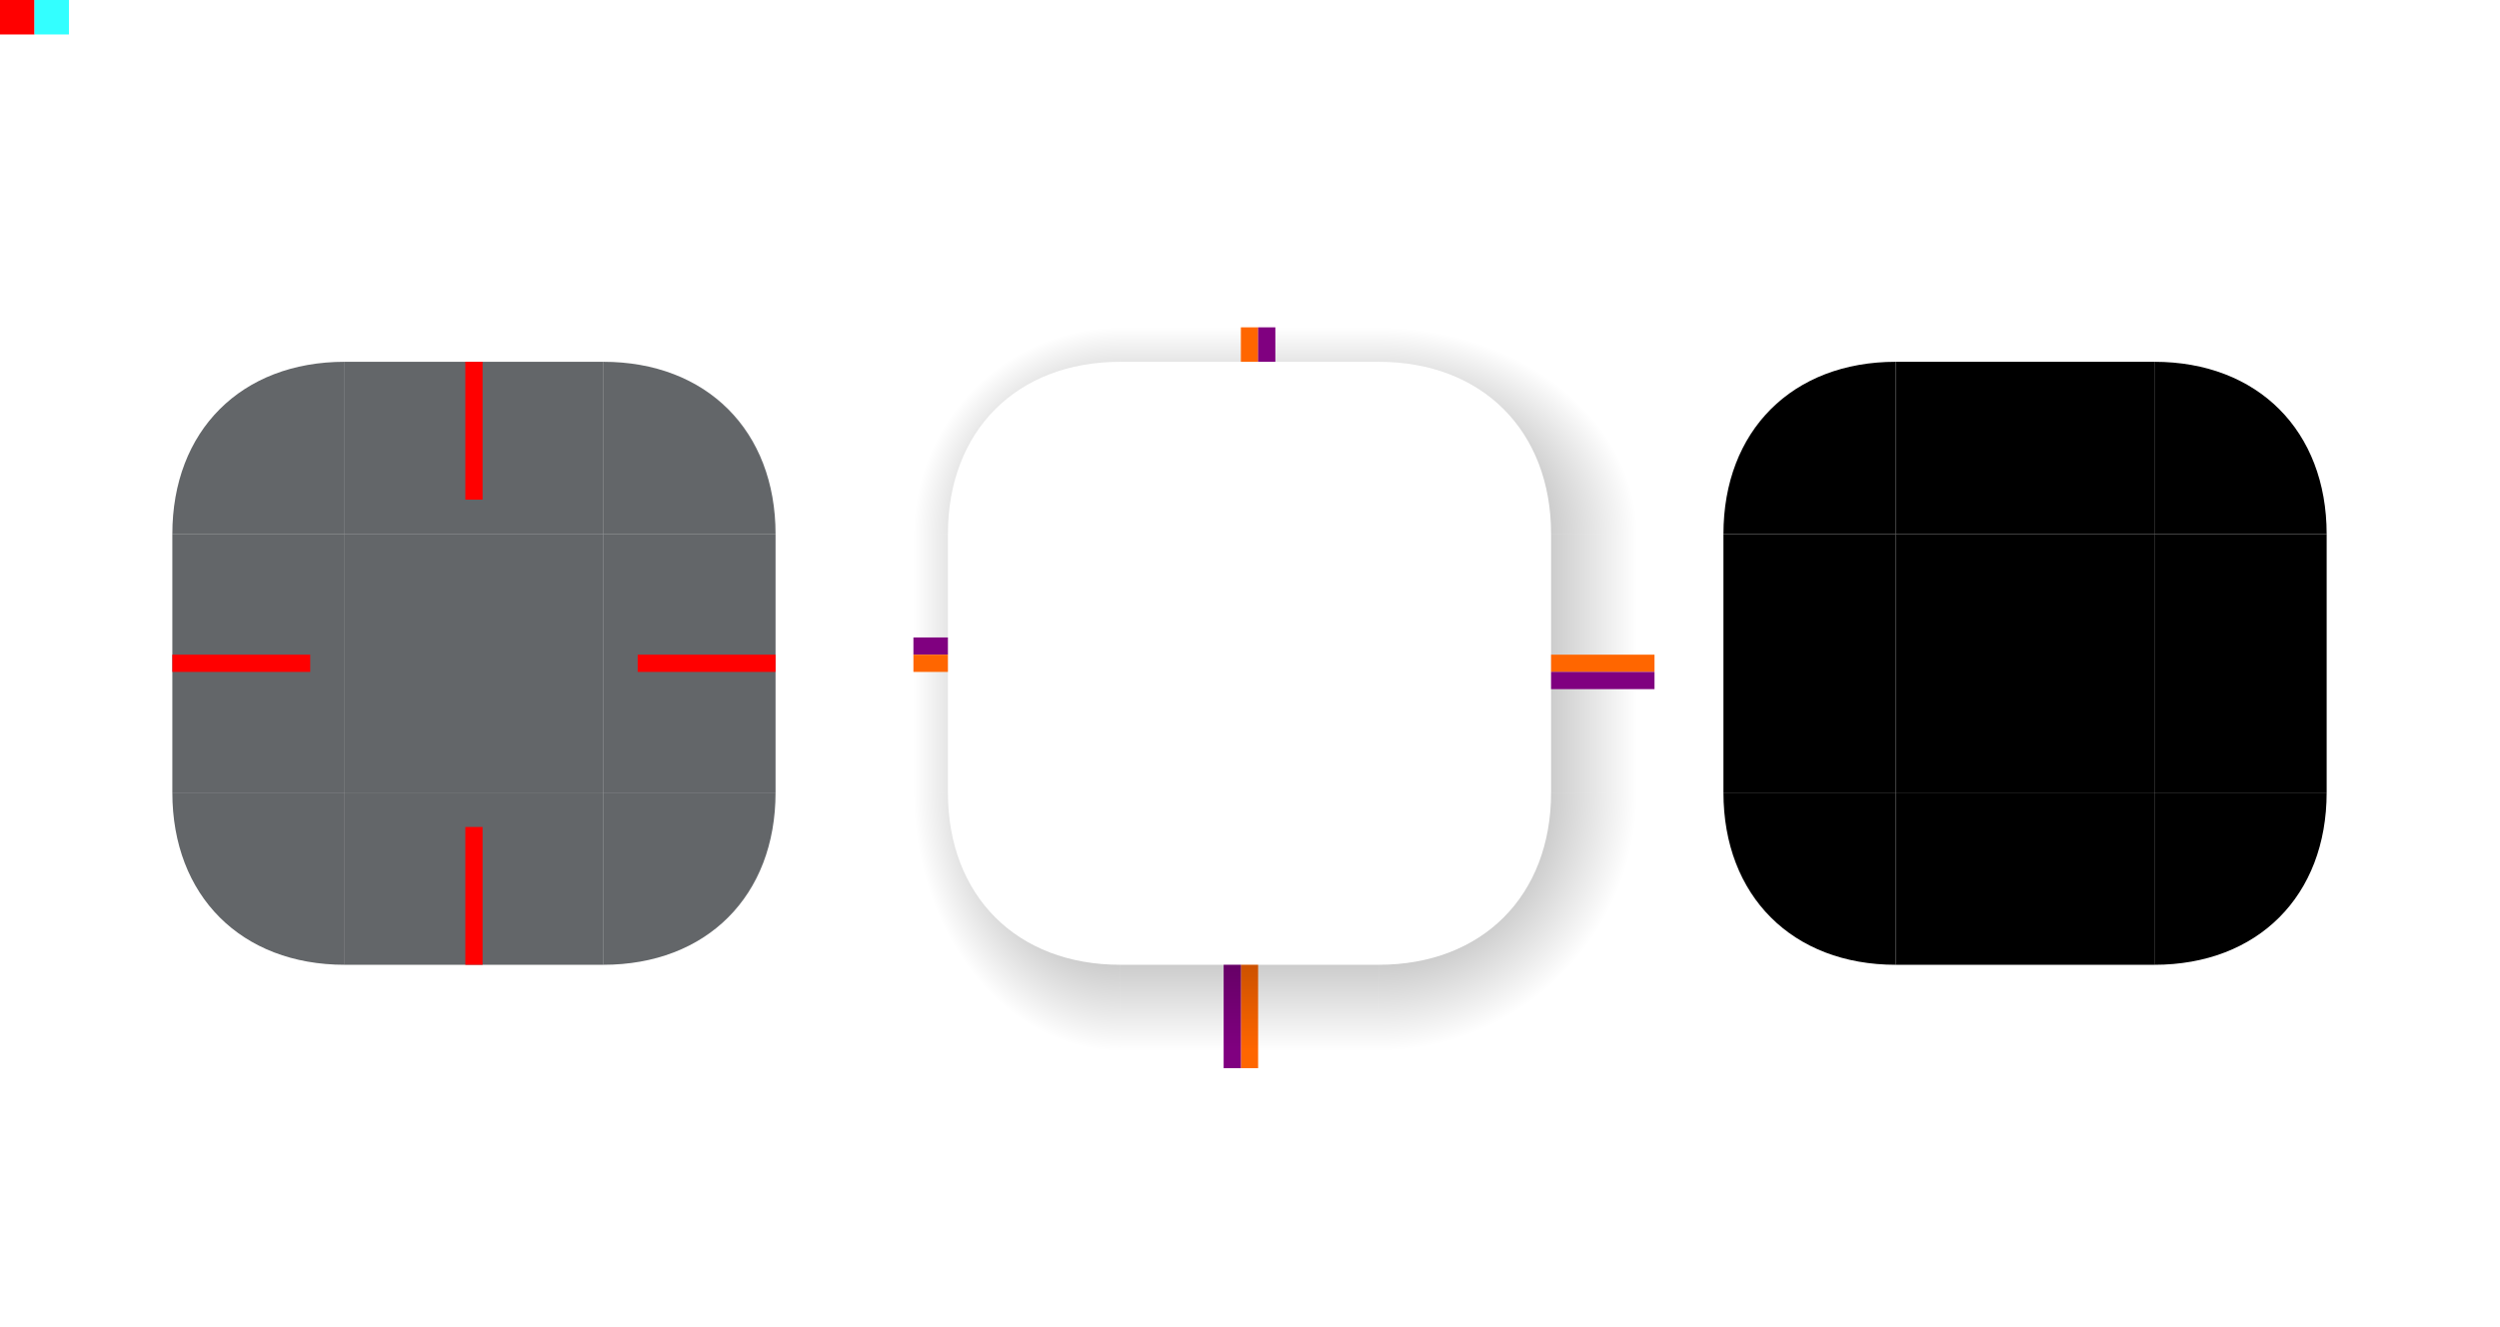
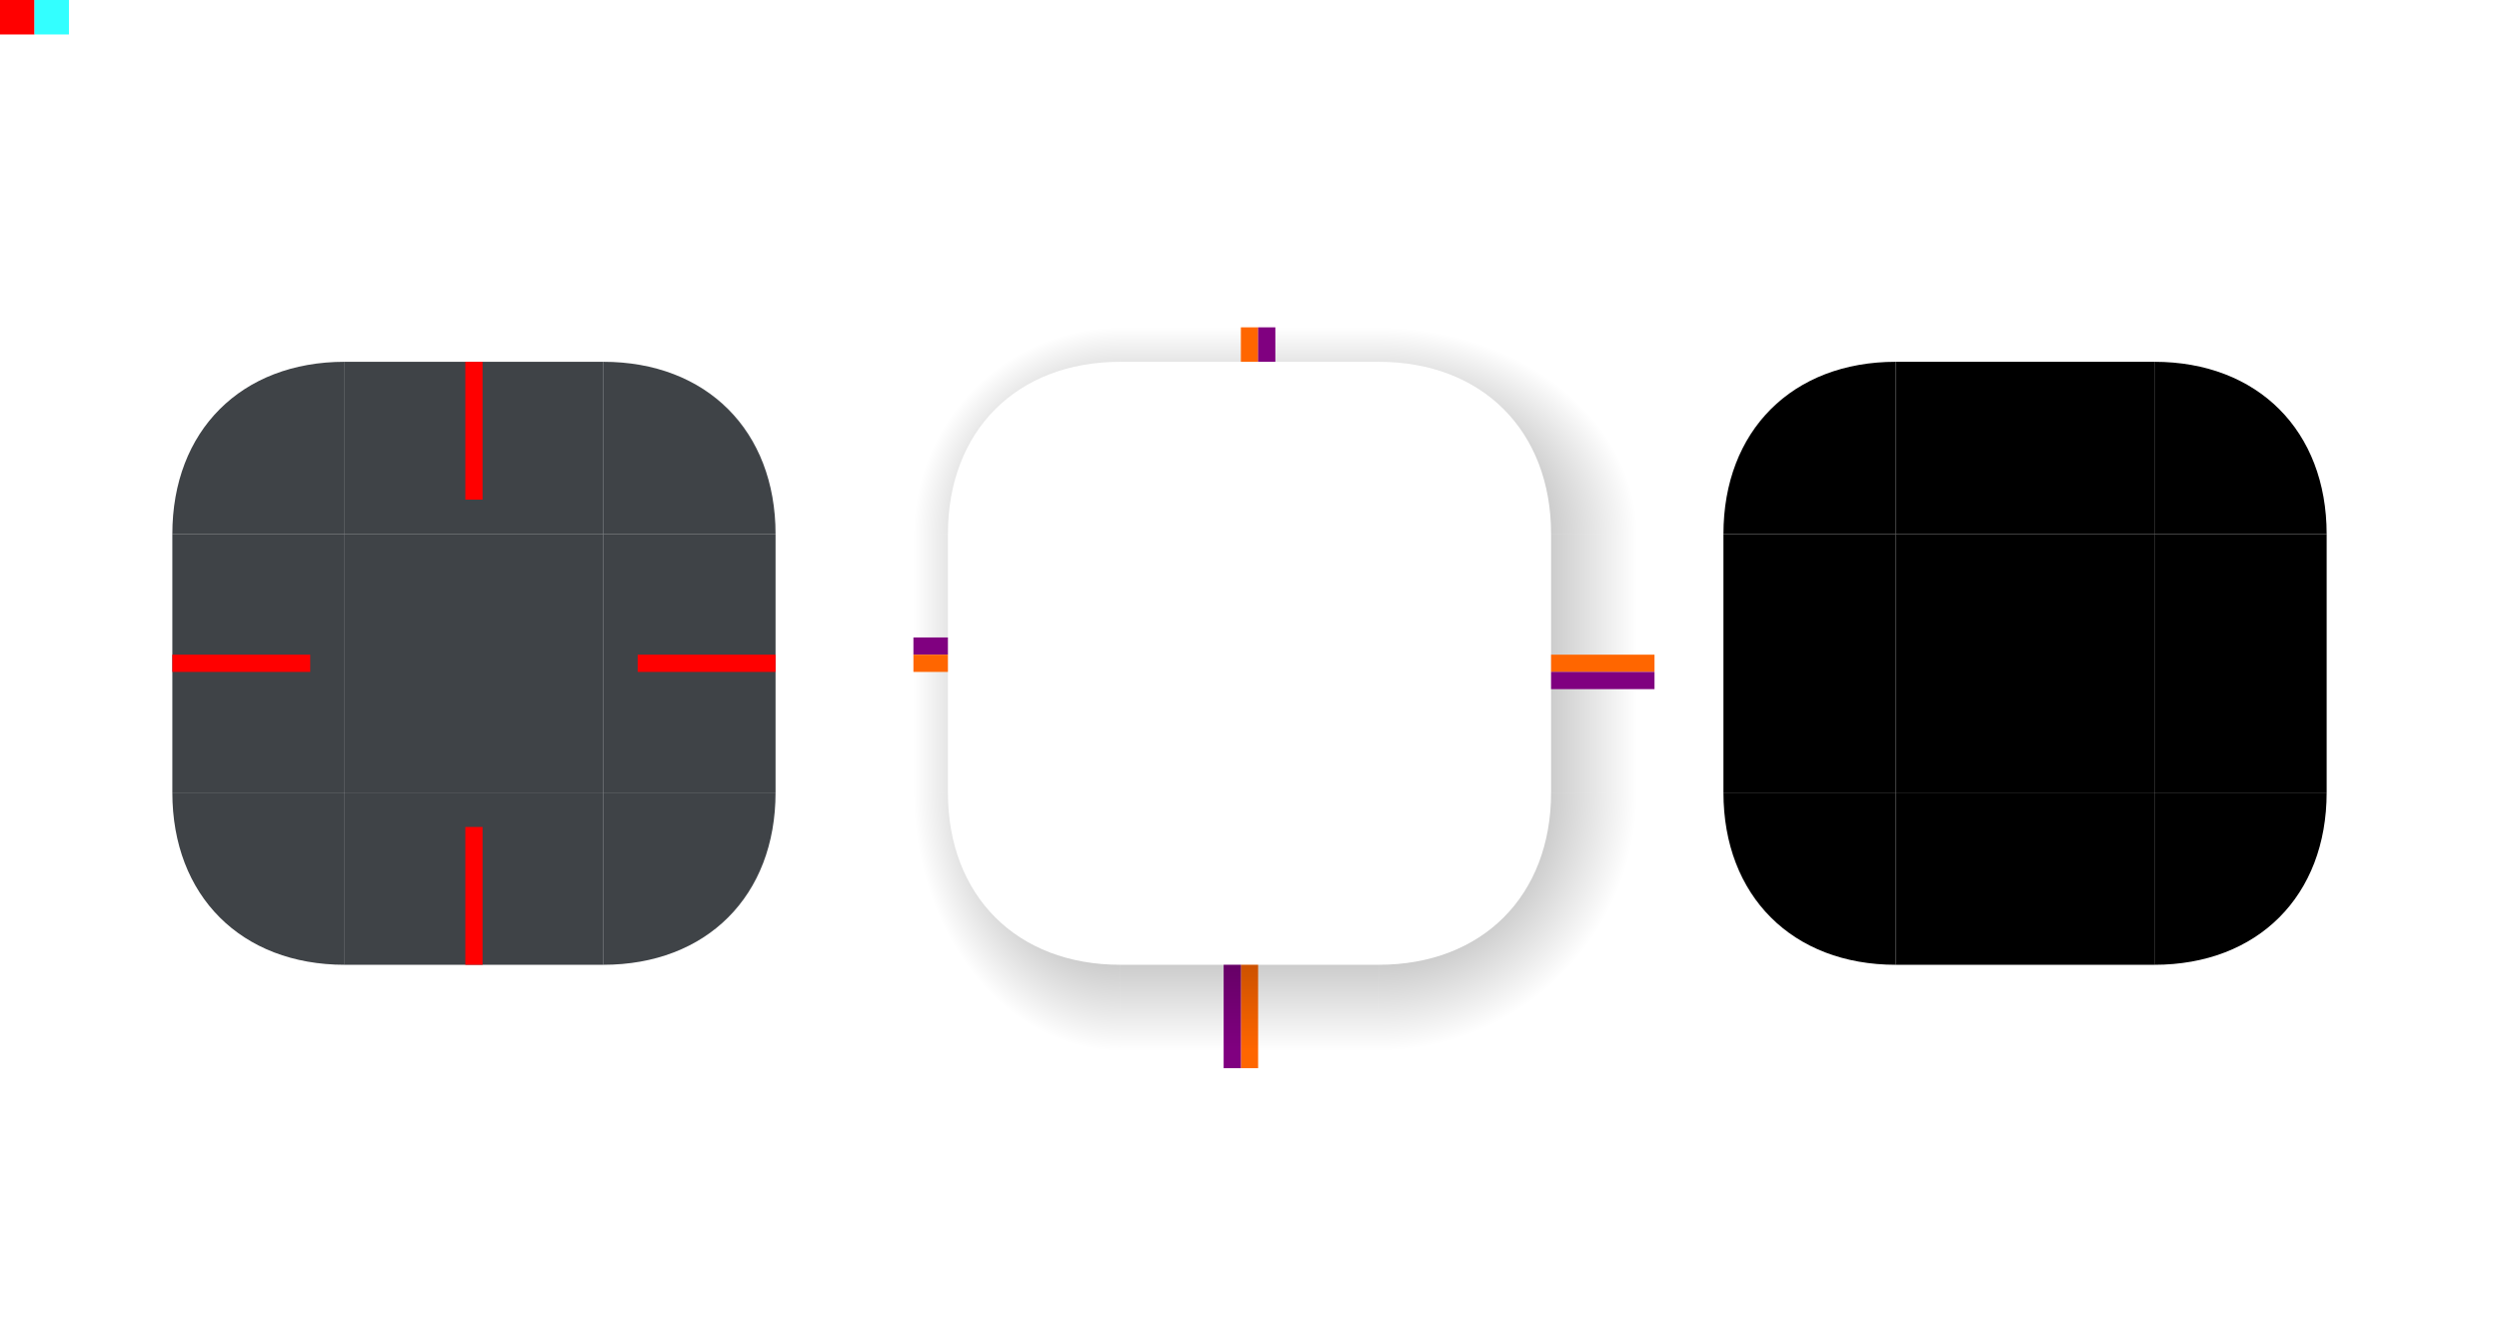
<svg xmlns="http://www.w3.org/2000/svg" xmlns:xlink="http://www.w3.org/1999/xlink" width="145" height="77" viewBox="0 0 145 77" version="1.1" id="svg8">
  <defs id="defs2">
    <linearGradient id="linearGradient1323">
      <stop style="stop-color:#000000;stop-opacity:0" offset="0" id="stop1319" />
      <stop style="stop-color:#000000;stop-opacity:0.2" offset="1" id="stop1321" />
    </linearGradient>
    <linearGradient id="linearGradient938">
      <stop style="stop-color:#000000;stop-opacity:1;" offset="0" id="stop932" />
      <stop style="stop-color:#000000;stop-opacity:0.2" offset="0.667" id="stop934" />
      <stop style="stop-color:#000000;stop-opacity:0;" offset="1" id="stop936" />
    </linearGradient>
    <linearGradient id="gradient-topright">
      <stop style="stop-color:#000000;stop-opacity:1;" offset="0" id="stop1086" />
      <stop style="stop-color:#000000;stop-opacity:0.2" offset="0.667" id="stop1088" />
      <stop style="stop-color:#000000;stop-opacity:0;" offset="1" id="stop1090" />
    </linearGradient>
    <linearGradient id="gradient-topleft">
      <stop style="stop-color:#000000;stop-opacity:1;" offset="0" id="stop1066" />
      <stop style="stop-color:#000000;stop-opacity:0.2" offset="0.667" id="stop1074" />
      <stop style="stop-color:#000000;stop-opacity:0;" offset="1" id="stop1068" />
    </linearGradient>
    <linearGradient id="gradient-bottom">
      <stop style="stop-color:#000000;stop-opacity:0" offset="0" id="stop1181" />
      <stop style="stop-color:#000000;stop-opacity:0.2" offset="1" id="stop1183" />
    </linearGradient>
    <linearGradient id="gradient-bottomright">
      <stop style="stop-color:#000000;stop-opacity:1" offset="0" id="stop1173" />
      <stop style="stop-color:#000000;stop-opacity:0.2" offset="0.667" id="stop1175" />
      <stop style="stop-color:#000000;stop-opacity:0" offset="1" id="stop1177" />
    </linearGradient>
    <linearGradient id="gradient-top">
      <stop style="stop-color:#000000;stop-opacity:0" offset="0" id="stop1167" />
      <stop style="stop-color:#000000;stop-opacity:0.2" offset="1" id="stop1169" />
    </linearGradient>
    <linearGradient id="gradient-right">
      <stop style="stop-color:#000000;stop-opacity:0" offset="0" id="stop1147" />
      <stop style="stop-color:#000000;stop-opacity:0.2" offset="1" id="stop1149" />
    </linearGradient>
    <linearGradient id="linearGradient3139">
      <stop style="stop-color:#ff0000;stop-opacity:1;" offset="0" id="stop3137" />
    </linearGradient>
    <radialGradient xlink:href="#gradient-bottomright" id="radialGradient1141" gradientUnits="userSpaceOnUse" gradientTransform="matrix(7.8392945e-7,1.874999,-1.875,1.2740123e-6,418.7498,-155)" cx="160" cy="130" fx="160" fy="130" r="8" />
    <linearGradient xlink:href="#gradient-right" id="linearGradient1153" x1="144" y1="137" x2="156" y2="137" gradientUnits="userSpaceOnUse" gradientTransform="matrix(0.3333338,0,0,1,99.99989,0)" />
    <linearGradient xlink:href="#gradient-top" id="linearGradient1157" gradientUnits="userSpaceOnUse" x1="144" y1="137" x2="156" y2="137" gradientTransform="matrix(0,0.3333332,-1,0,304.9999,70.00003)" />
    <linearGradient xlink:href="#linearGradient1323" id="linearGradient1161" gradientUnits="userSpaceOnUse" gradientTransform="rotate(180,167.5,137.5)" x1="145" y1="137" x2="150" y2="137" />
    <linearGradient xlink:href="#gradient-bottom" id="linearGradient1165" gradientUnits="userSpaceOnUse" gradientTransform="rotate(-90,167.5,137.5)" x1="145" y1="137" x2="150" y2="137" />
    <radialGradient xlink:href="#gradient-topright" id="radialGradient1039" cx="80" cy="33" fx="80" fy="33" r="8" gradientTransform="matrix(1.875,0,0,1.5,-69.99993,-18.49999)" gradientUnits="userSpaceOnUse" />
    <radialGradient xlink:href="#gradient-topleft" id="radialGradient1047" gradientUnits="userSpaceOnUse" gradientTransform="matrix(1.875007,7.4409663e-7,-5.553568e-7,1.5,-70.00045,-18.50005)" cx="80" cy="33" fx="80" fy="33" r="8" />
    <radialGradient xlink:href="#linearGradient938" id="radialGradient1072" cx="65" cy="31" fx="65" fy="31" r="6" gradientUnits="userSpaceOnUse" gradientTransform="matrix(2.4181961e-7,-2,2,1.0626178e-6,2.999948,160.9999)" />
  </defs>
  <g id="layer1" transform="translate(-95,-98.99999)">
    <g id="shadow-topleft" transform="matrix(2.399999,0,0,2.4,-152,-182)" style="opacity:1">
      <path id="path1053" style="opacity:1;fill:url(#radialGradient1072);fill-opacity:1;stroke:none;stroke-width:2.4px;stroke-linecap:butt;stroke-linejoin:miter;stroke-opacity:1" d="M 65 19 C 57.8 19 53 23.8 53 31 L 55 31 C 55 25 59 21 65 21 L 65 19 z " transform="matrix(0.4166668,0,0,0.4166667,102.9167,117.0833)" />
    </g>
    <g id="shadow-topright" transform="matrix(3.199999,0,0,2.4,-289,-182)" style="opacity:1;fill:#ff5555">
      <path id="path1018" style="opacity:1;fill:url(#radialGradient1039);fill-opacity:1;stroke:none;stroke-width:2.771px;stroke-linecap:butt;stroke-linejoin:miter;stroke-opacity:1" d="M 80 19 L 80 21 C 86 21 90 25 90 31 L 96 31 C 96 23.8 89.6 19 80 19 z " transform="matrix(0.3125001,0,0,0.4166666,120,117.0833)" />
    </g>
    <path style="fill:url(#linearGradient1161);fill-opacity:1.0;stroke:none;stroke-width:1px;stroke-linecap:butt;stroke-linejoin:miter;stroke-opacity:1" d="m 191,145 h -6 v -15 h 6 z" id="shadow-right" />
-     <rect style="fill:#10151a;fill-opacity:0.65;fill-rule:nonzero;stroke-width:0.333" id="center" width="15" height="15" x="115" y="130" class="ColorScheme-Background" />
-     <g id="topright" transform="matrix(2,0,0,2,-160,-130)" style="opacity:1">
-       <path style="opacity:1;fill:#10151a;fill-opacity:0.65;stroke:none;stroke-width:1px;stroke-linecap:butt;stroke-linejoin:miter;stroke-opacity:1" d="m 145,130 h 5 c 0,-3 -2,-5 -5,-5 z" id="path863-6-7" class="ColorScheme-Background" />
+     <rect style="fill:#10151a;fill-opacity:0.8;fill-rule:nonzero;stroke-width:0.333" id="center" width="15" height="15" x="115" y="130" class="ColorScheme-Background" />
+     <g id="topright" transform="matrix(2,0,0,2,-160,-130)" style="opacity:1;fill:#10151a;fill-opacity:0.8">
+       <path style="opacity:1;fill:#10151a;fill-opacity:0.8;stroke:none;stroke-width:1px;stroke-linecap:butt;stroke-linejoin:miter;stroke-opacity:1" d="m 145,130 h 5 c 0,-3 -2,-5 -5,-5 z" id="path863-6-7" class="ColorScheme-Background" />
    </g>
-     <g id="topleft" transform="matrix(2,0,0,2,-145,-130)" style="opacity:1">
-       <path style="opacity:1;fill:#10151a;fill-opacity:0.65;stroke:none;stroke-width:1px;stroke-linecap:butt;stroke-linejoin:miter;stroke-opacity:1" d="m 130,130 v -5 c -3,0 -5,2 -5,5 z" id="path863" class="ColorScheme-Background" />
+     <g id="topleft" transform="matrix(2,0,0,2,-145,-130)" style="opacity:1;fill:#10151a;fill-opacity:0.8">
+       <path style="opacity:1;fill:#10151a;fill-opacity:0.8;stroke:none;stroke-width:1px;stroke-linecap:butt;stroke-linejoin:miter;stroke-opacity:1" d="m 130,130 v -5 c -3,0 -5,2 -5,5 z" id="path863" class="ColorScheme-Background" />
    </g>
-     <g id="bottomleft" transform="matrix(2,0,0,2,-145,-145)">
-       <path style="fill:#10151a;fill-opacity:0.65;stroke:none;stroke-width:1px;stroke-linecap:butt;stroke-linejoin:miter;stroke-opacity:1" d="m 130,145 h -5 c 0,3 2,5 5,5 z" id="path863-3" class="ColorScheme-Background" />
-       <g id="g1009" />
+     <g id="bottomleft" transform="matrix(2,0,0,2,-145,-145)" style="fill:#10151a;fill-opacity:0.8">
+       <path style="fill:#10151a;fill-opacity:0.8;stroke:none;stroke-width:1px;stroke-linecap:butt;stroke-linejoin:miter;stroke-opacity:1" d="m 130,145 h -5 c 0,3 2,5 5,5 z" id="path863-3" class="ColorScheme-Background" />
+       <g id="g1009" style="fill:#10151a;fill-opacity:0.8" />
    </g>
-     <g id="bottomright" transform="matrix(2,0,0,2,-196,-164)">
-       <path style="fill:#10151a;fill-opacity:0.65;stroke:none;stroke-width:1px;stroke-linecap:butt;stroke-linejoin:miter;stroke-opacity:1" d="m 163,154.5 v 5 c 3,0 5,-2 5,-5 z" id="path863-6" class="ColorScheme-Background" />
+     <g id="bottomright" transform="matrix(2,0,0,2,-196,-164)" style="fill:#10151a;fill-opacity:0.8">
+       <path style="fill:#10151a;fill-opacity:0.8;stroke:none;stroke-width:1px;stroke-linecap:butt;stroke-linejoin:miter;stroke-opacity:1" d="m 163,154.5 v 5 c 3,0 5,-2 5,-5 z" id="path863-6" class="ColorScheme-Background" />
    </g>
-     <g id="top" transform="matrix(0.6643353,0,0,2,33.63639,-130)" style="opacity:1">
-       <g id="g997">
-         <g id="g1003">
-           <rect style="opacity:1;fill:#10151a;fill-opacity:0.65" id="rect847" width="22.579" height="5" x="122.474" y="125" class="ColorScheme-Background" />
+     <g id="top" transform="matrix(0.6643353,0,0,2,33.63639,-130)" style="opacity:1;fill:#10151a;fill-opacity:0.8">
+       <g id="g997" style="fill:#10151a;fill-opacity:0.8">
+         <g id="g1003" style="fill:#10151a;fill-opacity:0.8">
+           <rect style="opacity:1;fill:#10151a;fill-opacity:0.8" id="rect847" width="22.579" height="5" x="122.474" y="125" class="ColorScheme-Background" />
        </g>
      </g>
    </g>
    <rect style="fill:#ff0000;fill-opacity:1;stroke:none;stroke-width:1.265" id="hint-top-margin" width="1" height="8" x="122" y="120" />
-     <g id="right" transform="matrix(2,0,0,1,-160,-2.1e-5)" style="fill-opacity:1">
-       <rect style="fill:#10151a;fill-opacity:0.65" id="rect851" width="5" height="15" x="145" y="130" class="ColorScheme-Background" />
+     <g id="right" transform="matrix(2,0,0,1,-160,-2.1e-5)" style="fill-opacity:0.8;fill:#10151a">
+       <rect style="fill:#10151a;fill-opacity:0.8" id="rect851" width="5" height="15" x="145" y="130" class="ColorScheme-Background" />
    </g>
    <rect style="fill:#ff0000;fill-opacity:1;stroke:none;stroke-width:1.265" id="hint-right-margin" width="8" height="1" x="132" y="137" />
-     <g id="bottom" transform="matrix(0.9999999,0,0,2,-15.00002,-145)">
-       <rect style="fill:#10151a;fill-opacity:0.65" id="rect833" width="15" height="5" x="130" y="145" class="ColorScheme-Background" />
+     <g id="bottom" transform="matrix(0.9999999,0,0,2,-15.00002,-145)" style="fill:#10151a;fill-opacity:0.8">
+       <rect style="fill:#10151a;fill-opacity:0.8" id="rect833" width="15" height="5" x="130" y="145" class="ColorScheme-Background" />
    </g>
    <rect style="fill:#ff0000;fill-opacity:1;stroke:none;stroke-width:1.265" id="hint-bottom-margin" width="1" height="8" x="122" y="147" />
-     <g id="left" transform="matrix(2,0,0,1,-145,-1.8e-5)" style="fill-opacity:1">
-       <g id="g1006" style="fill-opacity:1">
-         <rect style="fill:#10151a;fill-opacity:0.65" id="rect837" width="5" height="15" x="125" y="130" class="ColorScheme-Background" />
+     <g id="left" transform="matrix(2,0,0,1,-145,-1.8e-5)" style="fill-opacity:0.8;fill:#10151a">
+       <g id="g1006" style="fill-opacity:0.8;fill:#10151a">
+         <rect style="fill:#10151a;fill-opacity:0.8" id="rect837" width="5" height="15" x="125" y="130" class="ColorScheme-Background" />
      </g>
    </g>
    <rect style="fill:#ff0000;fill-opacity:1;stroke:none;stroke-width:1.265" id="hint-left-margin" width="8" height="1" x="105" y="137" />
    <rect style="opacity:1;fill:#ff6600;fill-opacity:1;stroke:none;stroke-width:1.095;stroke-opacity:1" id="shadow-hint-bottom-margin" width="1" height="6" x="167" y="155" />
    <rect style="opacity:1;fill:#ff6600;fill-opacity:1;stroke:none;stroke-width:1.095;stroke-opacity:1" id="shadow-hint-right-margin" width="6" height="1" x="185" y="137" />
    <rect style="fill:#000000;fill-opacity:1;fill-rule:nonzero;stroke:none;stroke-width:0.333" id="mask-center" width="15" height="15" x="205" y="130" />
    <g id="mask-left" transform="matrix(2,0,0,1,-55.00004,-2e-5)" style="fill:#000000;stroke:none">
      <g id="g1006-7" style="fill:#000000;stroke:none">
        <rect style="fill:#000000;fill-opacity:1;stroke:none" id="rect837-6" width="5" height="15" x="125" y="130" />
      </g>
    </g>
    <g id="mask-bottom" transform="matrix(0.9999995,0,0,2,75.00003,-145)" style="fill:#000000;stroke:none">
      <rect style="fill:#000000;fill-opacity:1;stroke:none" id="rect833-9" width="15" height="5" x="130" y="145" />
    </g>
    <g id="mask-top" transform="matrix(1,0,0,2,74.99995,-130)" style="fill:#000000;stroke:none">
      <g id="g997-4" style="fill:#000000;stroke:none">
        <g id="g1003-5" style="fill:#000000;stroke:none">
          <rect style="fill:#000000;fill-opacity:1;stroke:none" id="rect847-2" width="15" height="5" x="130" y="125" />
        </g>
      </g>
    </g>
    <g id="mask-right" transform="matrix(2,0,0,1,-70.00004,-2e-5)" style="fill:#000000;stroke:none">
      <rect style="fill:#000000;fill-opacity:1;stroke:none" id="rect851-7" width="5" height="15" x="145" y="130" />
    </g>
    <g id="mask-topright" transform="matrix(2,0,0,2,-70.00004,-130)" style="fill:#000000;stroke:none">
      <path style="fill:#000000;fill-opacity:1;stroke:none;stroke-width:1px;stroke-linecap:butt;stroke-linejoin:miter;stroke-opacity:1" d="m 145,130 h 5 c 0,-3 -2,-5 -5,-5 z" id="path863-6-7-3" />
    </g>
    <g id="mask-topleft" transform="matrix(2,0,0,2,-55.00004,-130)" style="fill:#000000;stroke:none">
      <path style="fill:#000000;fill-opacity:1;stroke:none;stroke-width:1px;stroke-linecap:butt;stroke-linejoin:miter;stroke-opacity:1" d="m 130,130 v -5 c -3,0 -5,2 -5,5 z" id="path863-8" />
    </g>
    <g id="mask-bottomleft" transform="matrix(2,0,0,2,-55.00004,-145)" style="fill:#000000;stroke:none">
      <path style="fill:#000000;fill-opacity:1;stroke:none;stroke-width:1px;stroke-linecap:butt;stroke-linejoin:miter;stroke-opacity:1" d="m 130,145 h -5 c 0,3 2,5 5,5 z" id="path863-3-8" />
      <g id="g1009-4" style="fill:#000000;stroke:none" />
    </g>
    <g id="mask-bottomright" transform="matrix(2,0,0,2,-70.00004,-145)" style="fill:#000000;stroke:none">
      <path style="fill:#000000;fill-opacity:1;stroke:none;stroke-width:1px;stroke-linecap:butt;stroke-linejoin:miter;stroke-opacity:1" d="m 145,145 v 5 c 3,0 5,-2 5,-5 z" id="path863-6-4" />
    </g>
    <rect style="opacity:1;fill:#ff0000;fill-opacity:0.997" id="hint-stretch-borders" width="2" height="2" x="95" y="99" />
    <rect style="fill:#800080;fill-opacity:1;stroke:none;stroke-width:1.095;stroke-opacity:1" id="shadow-hint-right-inset" width="6" height="1" x="-191" y="-139" transform="scale(-1)" />
    <rect style="display:inline;fill:#800080;fill-opacity:1;stroke:none;stroke-width:1.095;stroke-opacity:1" id="shadow-hint-bottom-inset" width="6" height="1" x="-161" y="166" transform="rotate(-90)" />
    <path style="fill:url(#radialGradient1141);fill-opacity:1;stroke:none;stroke-width:1px;stroke-linecap:butt;stroke-linejoin:miter;stroke-opacity:1" d="m 185,145 h 6 v 16 h -16 v -6 c 6,0 10,-4 10,-10 z" id="shadow-bottomright" />
    <path style="fill:url(#linearGradient1153);fill-opacity:1;stroke:none;stroke-width:0.577px;stroke-linecap:butt;stroke-linejoin:miter;stroke-opacity:1" d="m 148,130 h 2 v 15 h -2 z" id="shadow-left" />
    <path style="fill:url(#linearGradient1157);fill-opacity:1;stroke:none;stroke-width:0.577px;stroke-linecap:butt;stroke-linejoin:miter;stroke-opacity:1" d="m 175,118 v 2 h -15 v -2 z" id="shadow-top" />
    <path style="fill:url(#linearGradient1165);fill-opacity:1;stroke:none;stroke-width:1px;stroke-linecap:butt;stroke-linejoin:miter;stroke-opacity:1" d="m 160,161 v -6 h 15 v 6 z" id="shadow-bottom" />
    <g id="g937" transform="matrix(2,0,0,2,-115.0001,-130)" style="opacity:1;fill:#ff0000" />
    <rect style="fill:#800080;fill-opacity:1;stroke:none;stroke-width:0.632;stroke-opacity:1" id="shadow-hint-left-inset" width="2" height="1" x="148" y="136" />
    <rect style="opacity:1;fill:#ff6600;fill-opacity:1;stroke:none;stroke-width:0.632;stroke-opacity:1" id="shadow-hint-left-margin" width="2" height="1" x="148" y="137" />
    <rect style="opacity:1;fill:#ff6600;fill-opacity:1;stroke:none;stroke-width:0.632;stroke-opacity:1" id="shadow-hint-top-margin" width="1" height="2" x="167" y="118" />
    <rect style="display:inline;fill:#800080;fill-opacity:1;stroke:none;stroke-width:0.632;stroke-opacity:1" id="shadow-hint-top-inset" width="2" height="1" x="118" y="-169" transform="rotate(90)" />
    <g id="g981" transform="matrix(2,0,0,2,-115.0001,-130)" style="opacity:1" />
    <g id="g1016" transform="matrix(2,0,0,2,-115.0001,-130)" style="opacity:1" />
    <g id="shadow-bottomleft" transform="matrix(0,3.199999,2.4,0,-152.0001,-319)" style="opacity:1;fill:#ff5555">
      <path id="path1043" style="opacity:1;fill:url(#radialGradient1047);fill-opacity:1;stroke:none;stroke-width:2.771px;stroke-linecap:butt;stroke-linejoin:miter;stroke-opacity:1" d="m 80,19 v 2 c 6,0 10,4 10,10 h 6 C 96,23.8 89.6,19 80,19 Z" transform="matrix(0.3125001,0,0,0.4166666,120,117.0833)" />
    </g>
    <g id="g1051" transform="matrix(2,0,0,2,-100.0001,-130)" style="opacity:1" />
    <rect style="fill:#00ffff;fill-opacity:0.8;stroke-width:0.5;stroke-linecap:round;stroke-linejoin:round;paint-order:markers stroke fill" id="AAA-hint-apply-color-scheme" width="2" height="2" x="97" y="99" />
  </g>
</svg>
